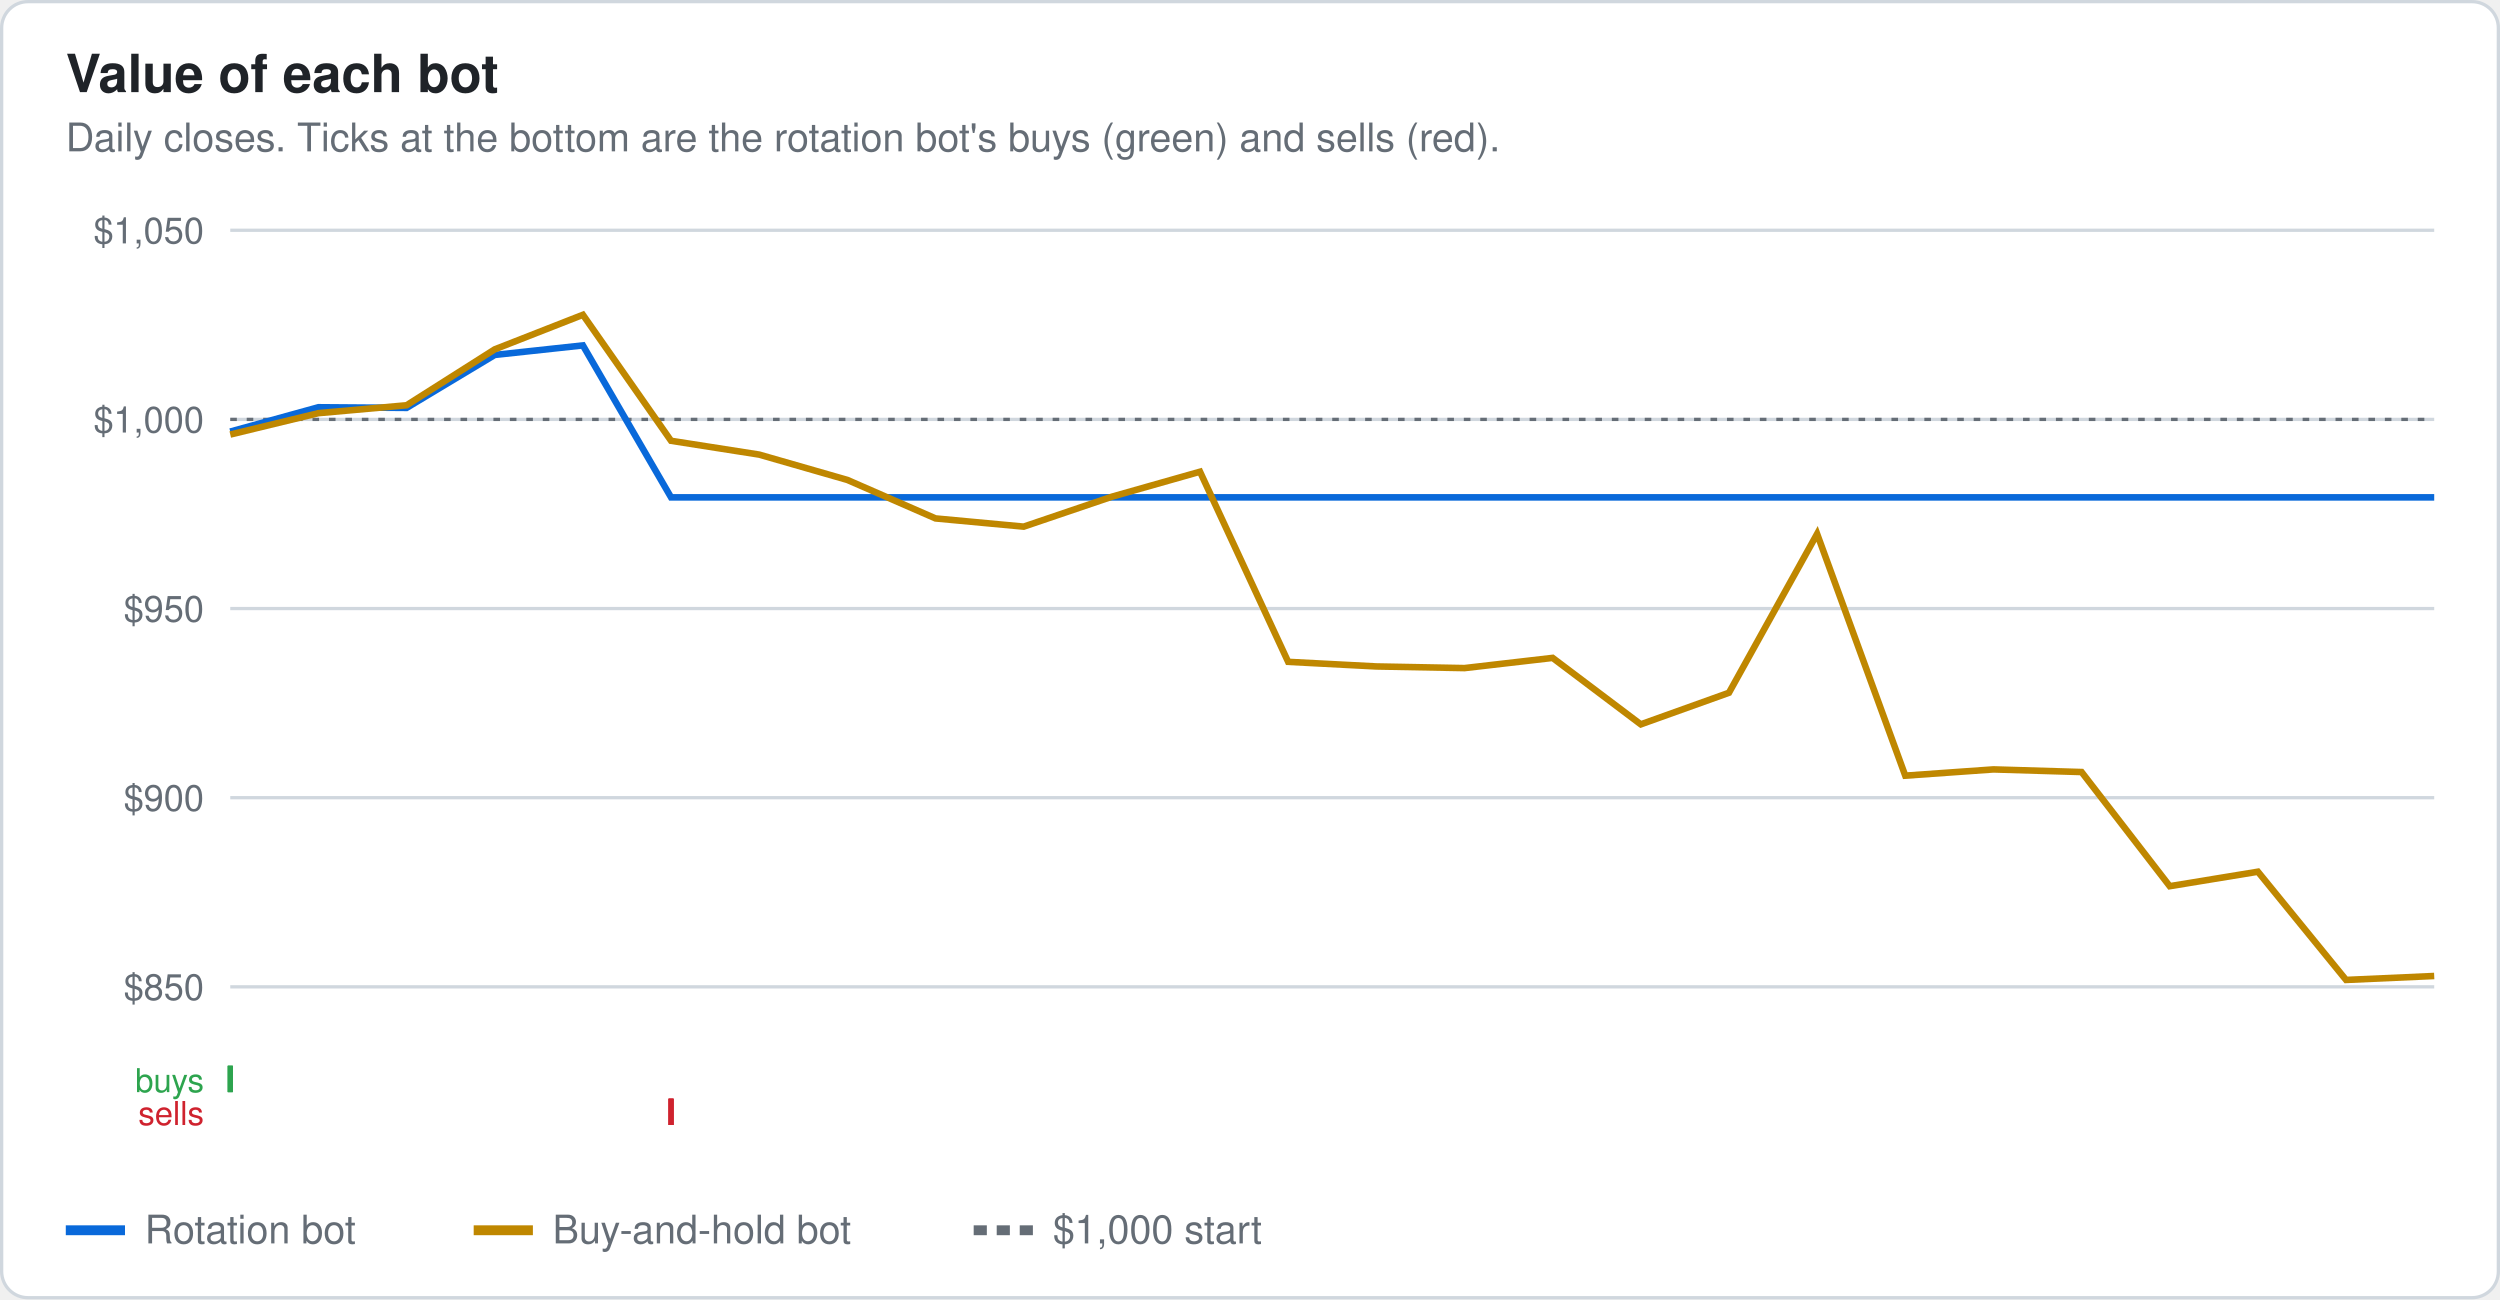
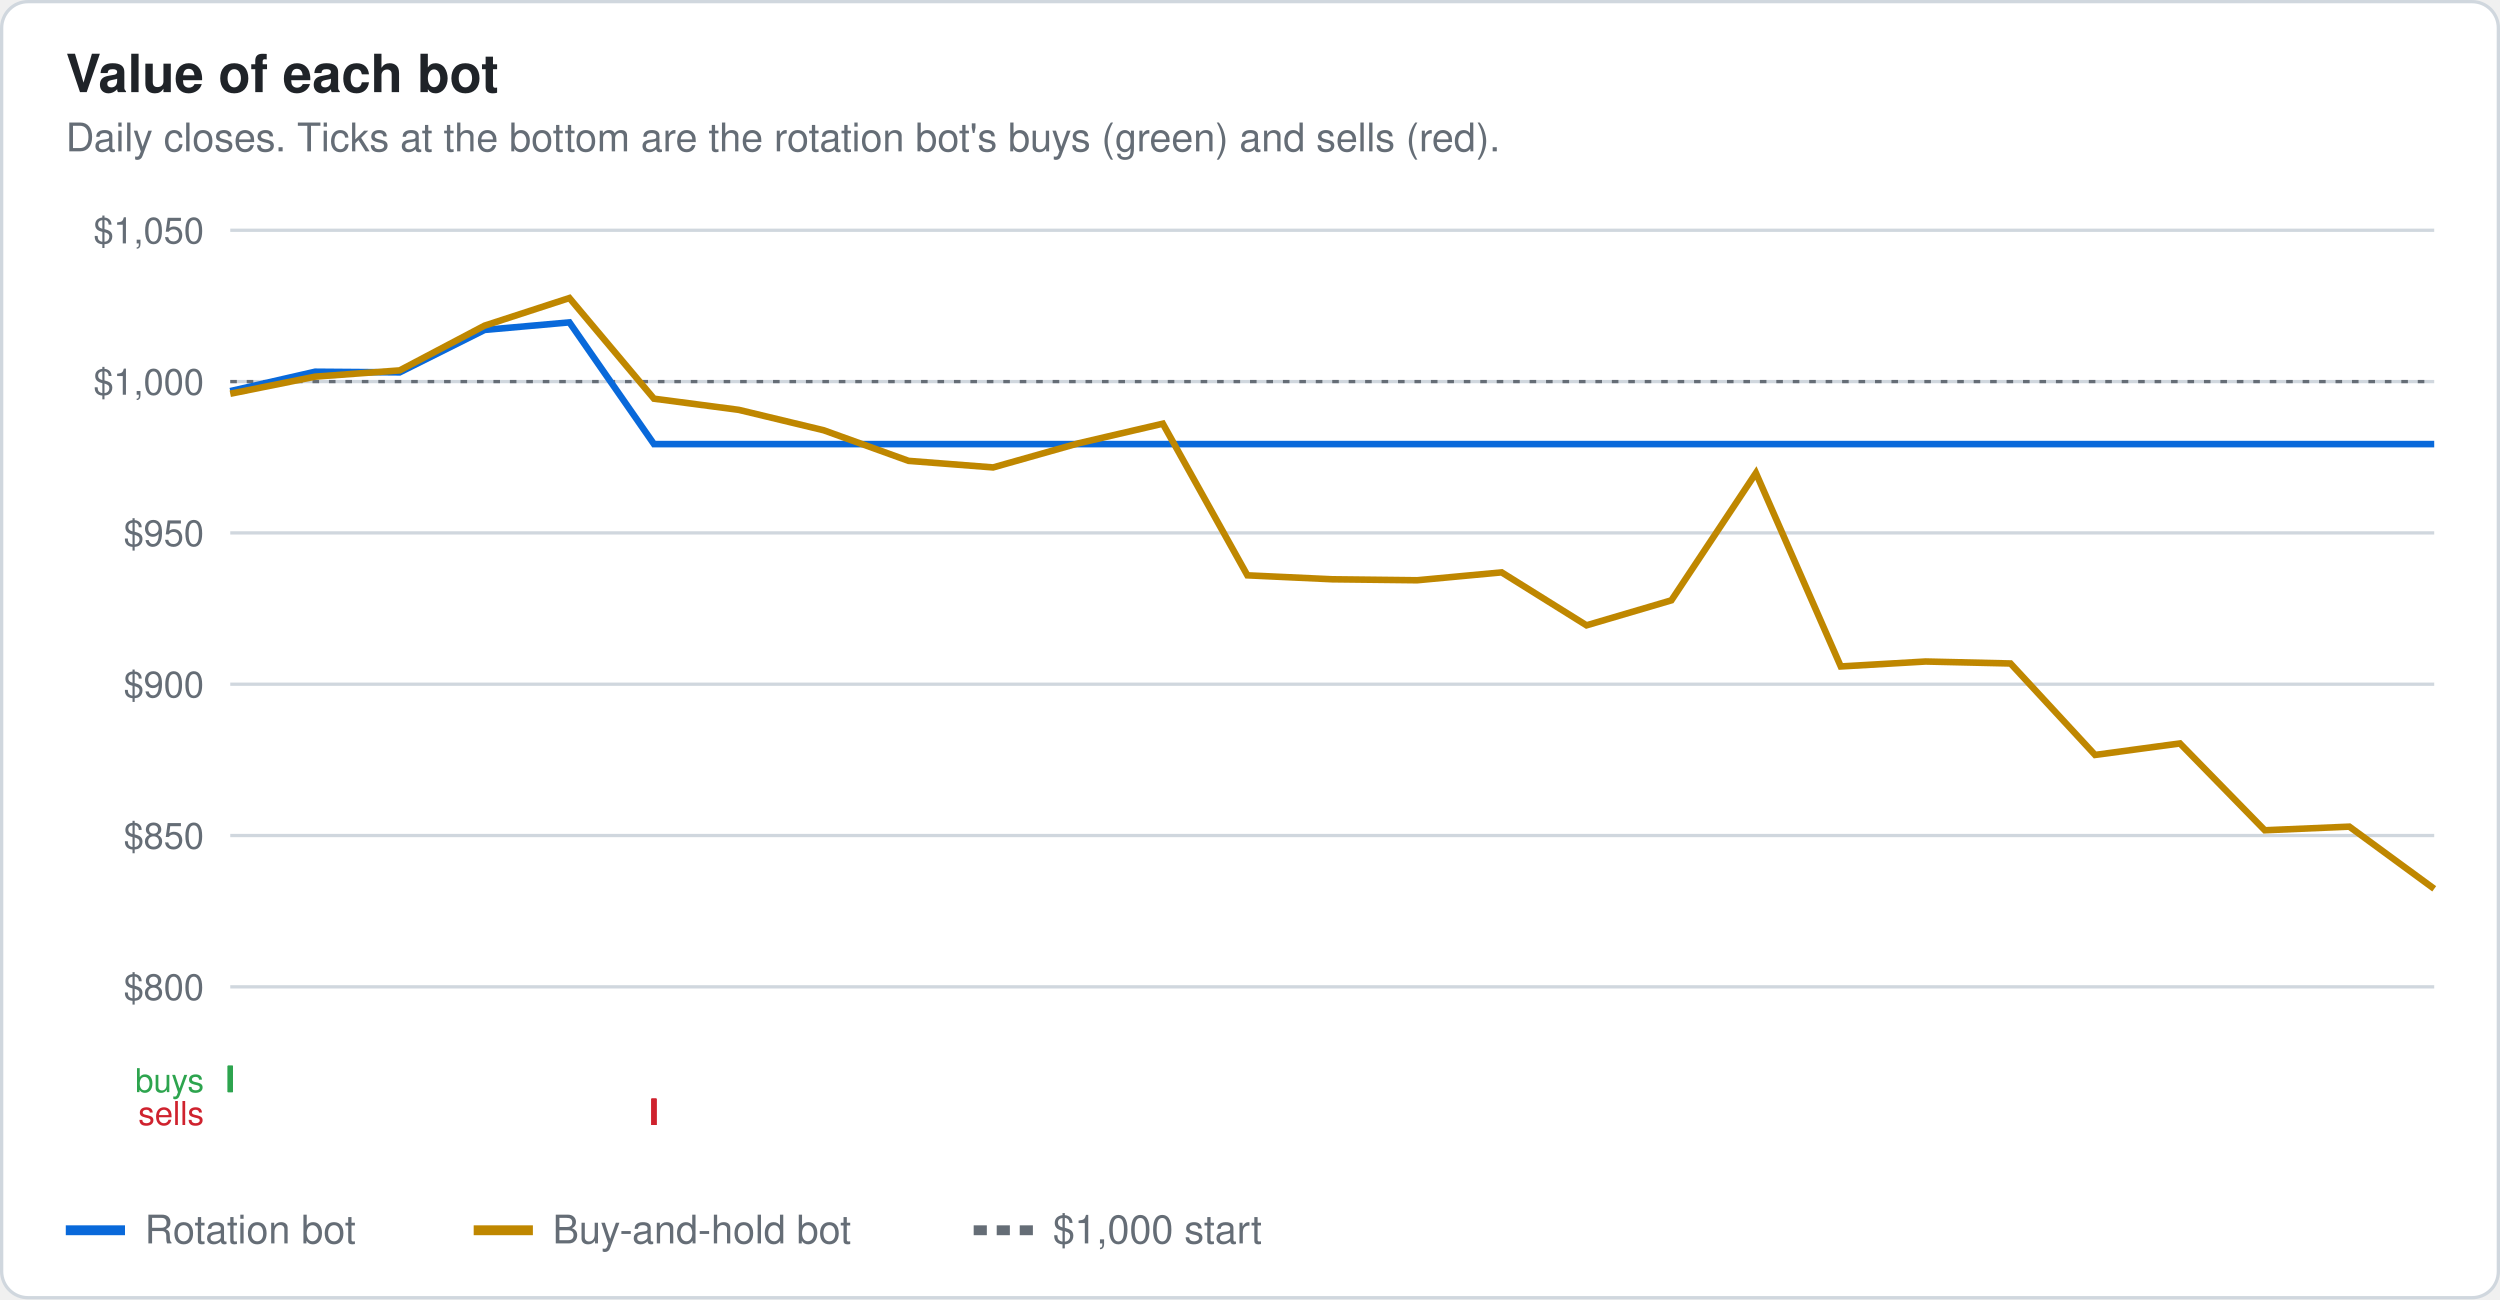
<svg xmlns="http://www.w3.org/2000/svg" width="760" height="395" viewBox="0 0 760 395" font-family="Helvetica, Arial, sans-serif">
  <rect x="0.5" y="0.5" width="759" height="394" rx="8" fill="#ffffff" stroke="#d0d7de" />
  <text x="20" y="28" font-size="16" font-weight="bold" fill="#1f2328">Value of each bot</text>
  <text x="20" y="46" font-size="12" fill="#656d76">Daily closes. Ticks at the bottom are the rotation bot's buys (green) and sells (red).</text>
  <line x1="70" y1="300.0" x2="740" y2="300.0" stroke="#d0d7de" />
-   <text x="62" y="304.0" font-size="11" text-anchor="end" fill="#656d76">$850</text>
-   <line x1="70" y1="242.5" x2="740" y2="242.5" stroke="#d0d7de" />
-   <text x="62" y="246.5" font-size="11" text-anchor="end" fill="#656d76">$900</text>
-   <line x1="70" y1="185.0" x2="740" y2="185.0" stroke="#d0d7de" />
-   <text x="62" y="189.0" font-size="11" text-anchor="end" fill="#656d76">$950</text>
-   <line x1="70" y1="127.5" x2="740" y2="127.5" stroke="#d0d7de" />
-   <text x="62" y="131.5" font-size="11" text-anchor="end" fill="#656d76">$1,000</text>
+   <text x="62" y="304.0" font-size="11" text-anchor="end" fill="#656d76">$800</text>
+   <line x1="70" y1="254.0" x2="740" y2="254.0" stroke="#d0d7de" />
+   <text x="62" y="258.0" font-size="11" text-anchor="end" fill="#656d76">$850</text>
+   <line x1="70" y1="208.0" x2="740" y2="208.0" stroke="#d0d7de" />
+   <text x="62" y="212.0" font-size="11" text-anchor="end" fill="#656d76">$900</text>
+   <line x1="70" y1="162.0" x2="740" y2="162.0" stroke="#d0d7de" />
+   <text x="62" y="166.0" font-size="11" text-anchor="end" fill="#656d76">$950</text>
+   <line x1="70" y1="116.0" x2="740" y2="116.0" stroke="#d0d7de" />
+   <text x="62" y="120.0" font-size="11" text-anchor="end" fill="#656d76">$1,000</text>
  <line x1="70" y1="70.0" x2="740" y2="70.0" stroke="#d0d7de" />
  <text x="62" y="74.0" font-size="11" text-anchor="end" fill="#656d76">$1,050</text>
-   <line x1="70" y1="127.5" x2="740" y2="127.5" stroke="#656d76" stroke-dasharray="2 3" />
-   <polyline points="70.0,131.2 96.8,123.8 123.6,124.0 150.4,107.9 177.2,105.0 204.0,151.2 230.8,151.2 257.6,151.2 284.4,151.2 311.2,151.2 338.0,151.2 364.8,151.2 391.6,151.2 418.4,151.2 445.2,151.2 472.0,151.2 498.8,151.2 525.6,151.2 552.4,151.2 579.2,151.2 606.0,151.2 632.8,151.2 659.6,151.2 686.4,151.2 713.2,151.2 740.0,151.2" fill="none" stroke="#0969da" stroke-width="2" />
-   <polyline points="70.0,132.1 96.8,125.6 123.6,123.2 150.4,106.2 177.2,95.7 204.0,134.0 230.8,138.2 257.6,145.9 284.4,157.6 311.2,160.1 338.0,151.0 364.8,143.4 391.6,201.2 418.4,202.6 445.2,203.1 472.0,200.0 498.8,220.2 525.6,210.6 552.4,162.3 579.2,235.8 606.0,233.9 632.8,234.7 659.6,269.4 686.4,265.0 713.2,297.9 740.0,296.7" fill="none" stroke="#bf8700" stroke-width="2" />
+   <line x1="70" y1="116.0" x2="740" y2="116.0" stroke="#656d76" stroke-dasharray="2 3" />
+   <polyline points="70.0,118.9 95.8,113.0 121.5,113.2 147.3,100.3 173.1,98.0 198.8,135.0 224.6,135.0 250.4,135.0 276.2,135.0 301.9,135.0 327.7,135.0 353.5,135.0 379.2,135.0 405.0,135.0 430.8,135.0 456.5,135.0 482.3,135.0 508.1,135.0 533.8,135.0 559.6,135.0 585.4,135.0 611.2,135.0 636.9,135.0 662.7,135.0 688.5,135.0 714.2,135.0 740.0,135.0" fill="none" stroke="#0969da" stroke-width="2" />
+   <polyline points="70.0,119.7 95.8,114.5 121.5,112.6 147.3,99.0 173.1,90.6 198.8,121.2 224.6,124.6 250.4,130.8 276.2,140.1 301.9,142.1 327.7,134.8 353.5,128.8 379.2,174.9 405.0,176.1 430.8,176.4 456.5,174.0 482.3,190.1 508.1,182.5 533.8,143.8 559.6,202.6 585.4,201.1 611.2,201.7 636.9,229.5 662.7,226.0 688.5,252.4 714.2,251.3 740.0,270.2" fill="none" stroke="#bf8700" stroke-width="2" />
  <line x1="70.0" y1="324" x2="70.0" y2="332" stroke="#2da44e" stroke-width="1.5" />
  <line x1="70.0" y1="324" x2="70.0" y2="332" stroke="#2da44e" stroke-width="1.5" />
  <line x1="70.0" y1="324" x2="70.0" y2="332" stroke="#2da44e" stroke-width="1.5" />
  <line x1="70.0" y1="324" x2="70.0" y2="332" stroke="#2da44e" stroke-width="1.5" />
-   <line x1="204.0" y1="334" x2="204.0" y2="342" stroke="#cf222e" stroke-width="1.5" />
-   <line x1="204.0" y1="334" x2="204.0" y2="342" stroke="#cf222e" stroke-width="1.5" />
-   <line x1="204.0" y1="334" x2="204.0" y2="342" stroke="#cf222e" stroke-width="1.5" />
-   <line x1="204.0" y1="334" x2="204.0" y2="342" stroke="#cf222e" stroke-width="1.5" />
+   <line x1="198.8" y1="334" x2="198.8" y2="342" stroke="#cf222e" stroke-width="1.5" />
+   <line x1="198.8" y1="334" x2="198.8" y2="342" stroke="#cf222e" stroke-width="1.5" />
+   <line x1="198.8" y1="334" x2="198.8" y2="342" stroke="#cf222e" stroke-width="1.5" />
+   <line x1="198.8" y1="334" x2="198.8" y2="342" stroke="#cf222e" stroke-width="1.5" />
  <text x="62" y="332" font-size="10" text-anchor="end" fill="#2da44e">buys</text>
  <text x="62" y="342" font-size="10" text-anchor="end" fill="#cf222e">sells</text>
  <line x1="20" y1="374" x2="38" y2="374" stroke="#0969da" stroke-width="3" />
  <text x="44" y="378" font-size="12" fill="#656d76">Rotation bot</text>
  <line x1="144" y1="374" x2="162" y2="374" stroke="#bf8700" stroke-width="3" />
  <text x="168" y="378" font-size="12" fill="#656d76">Buy-and-hold bot</text>
  <line x1="296" y1="374" x2="314" y2="374" stroke="#656d76" stroke-width="3" stroke-dasharray="4 3" />
  <text x="320" y="378" font-size="12" fill="#656d76">$1,000 start</text>
</svg>
